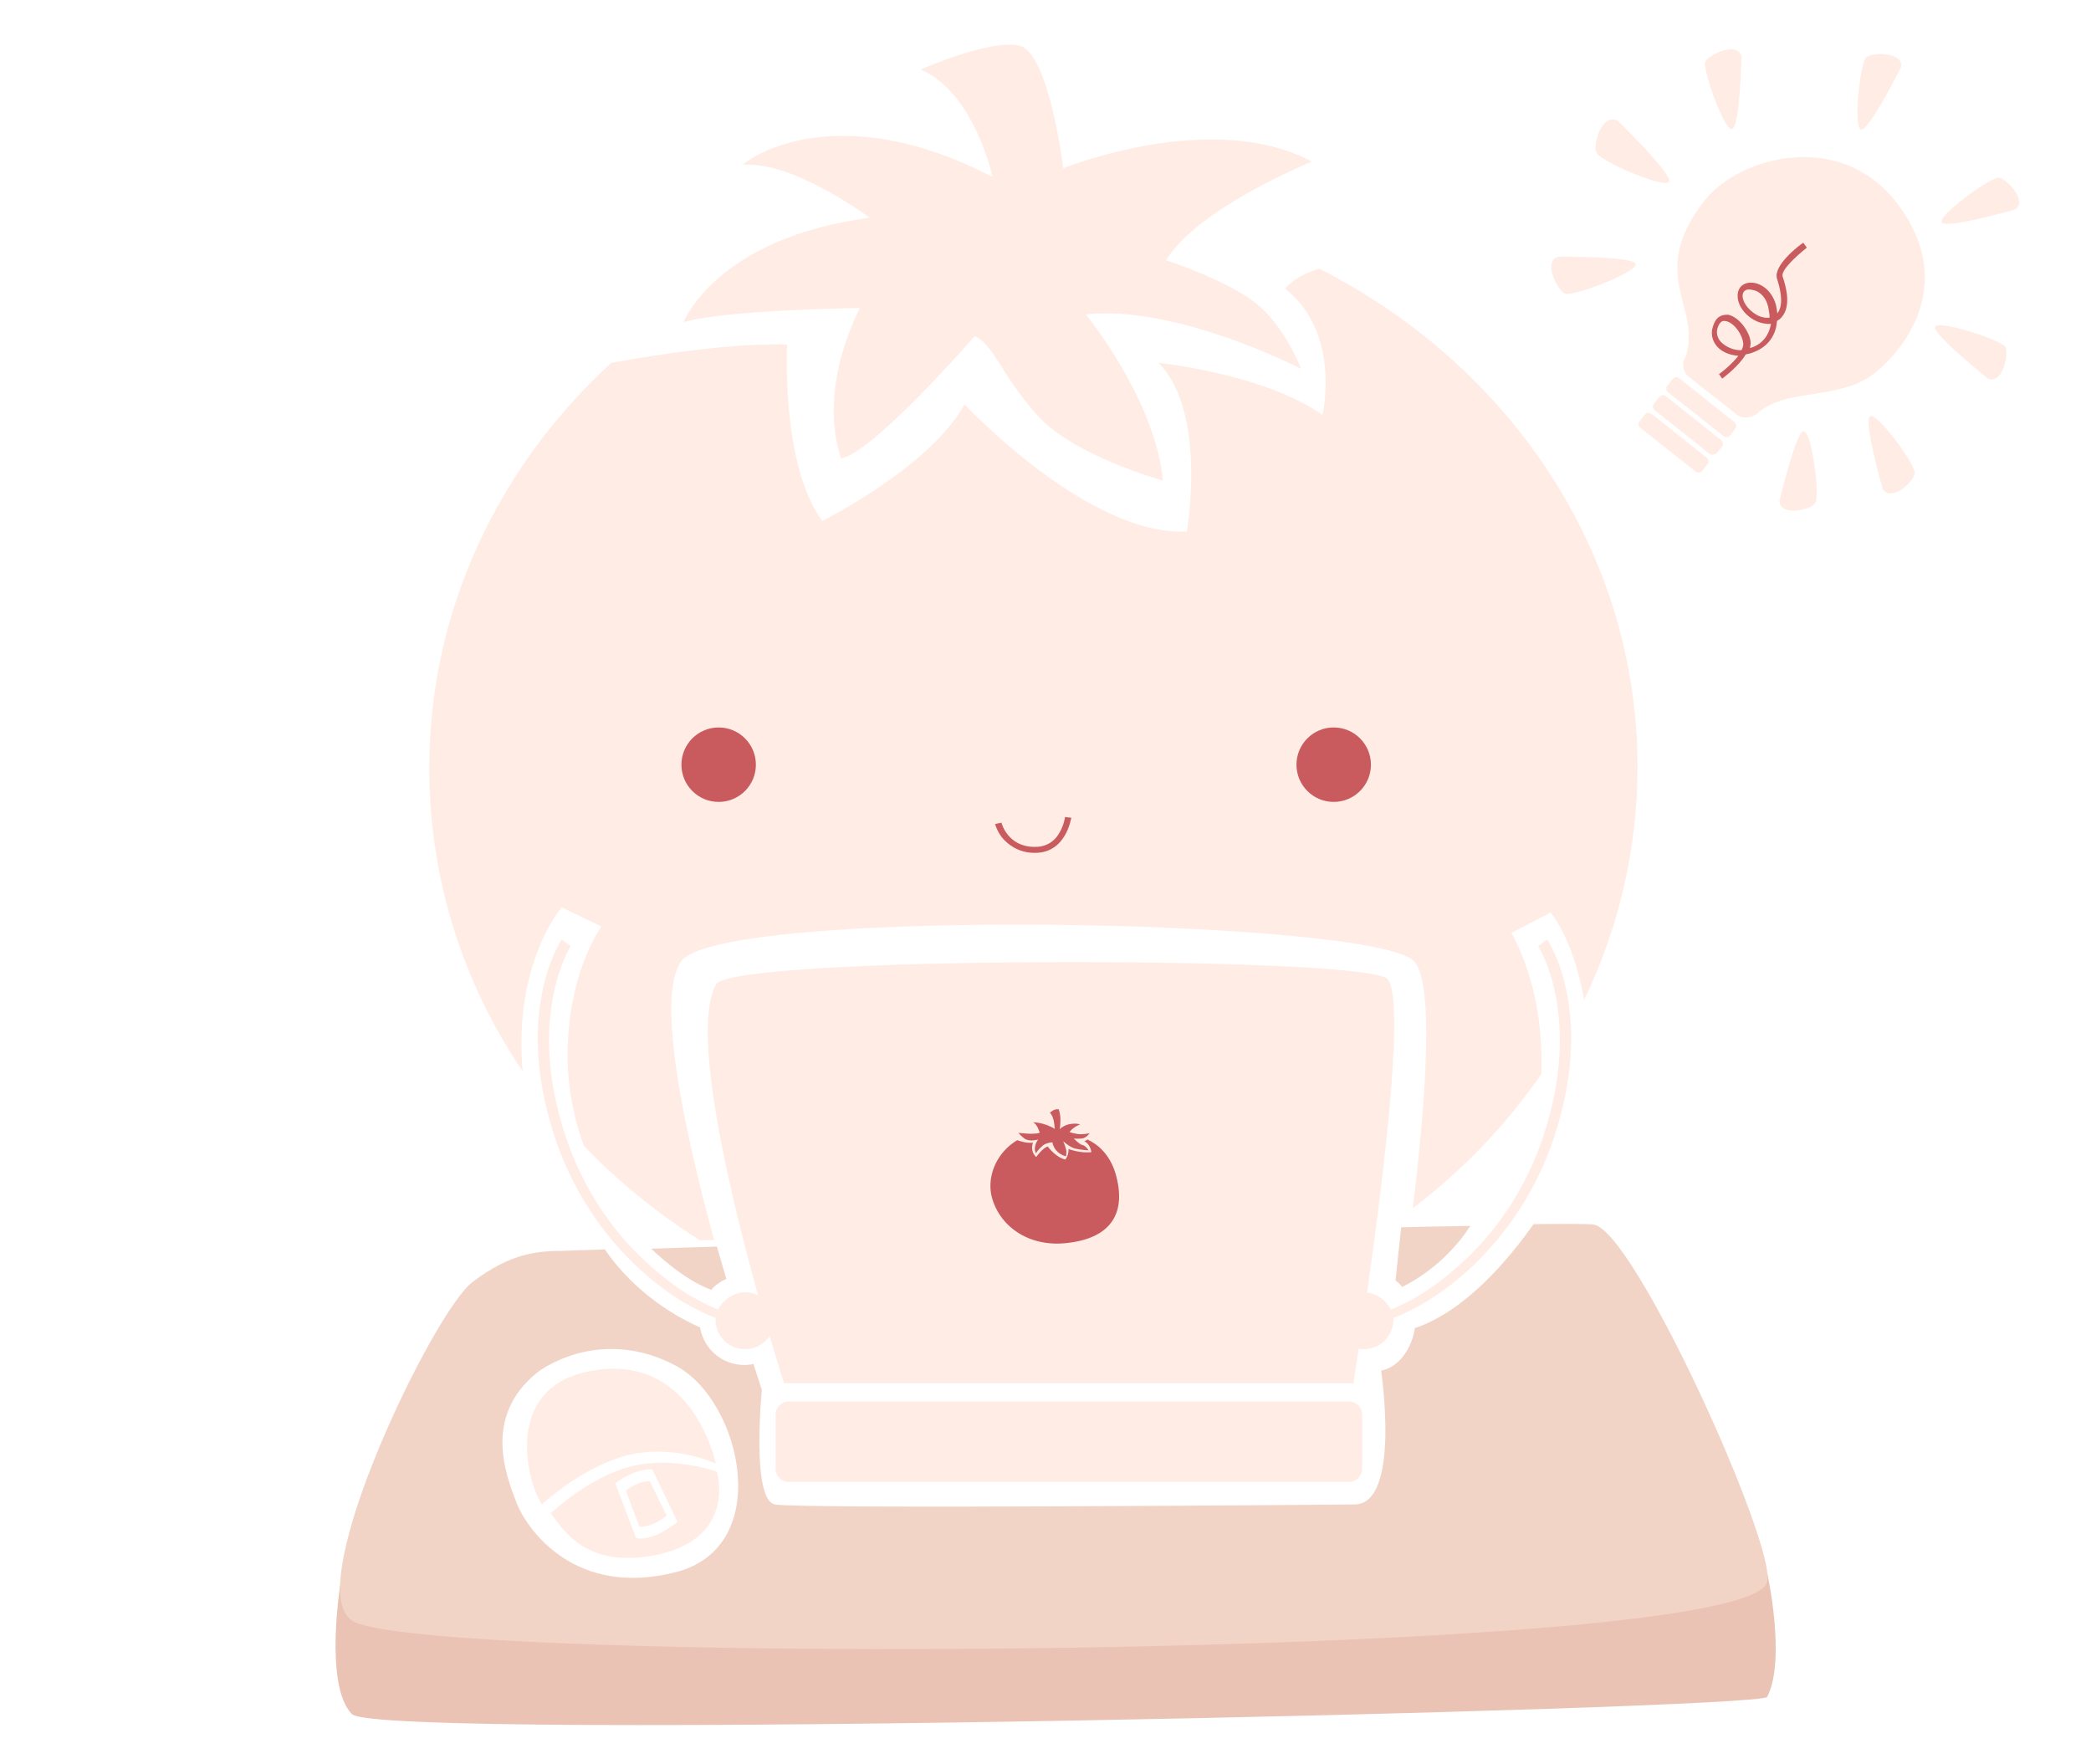
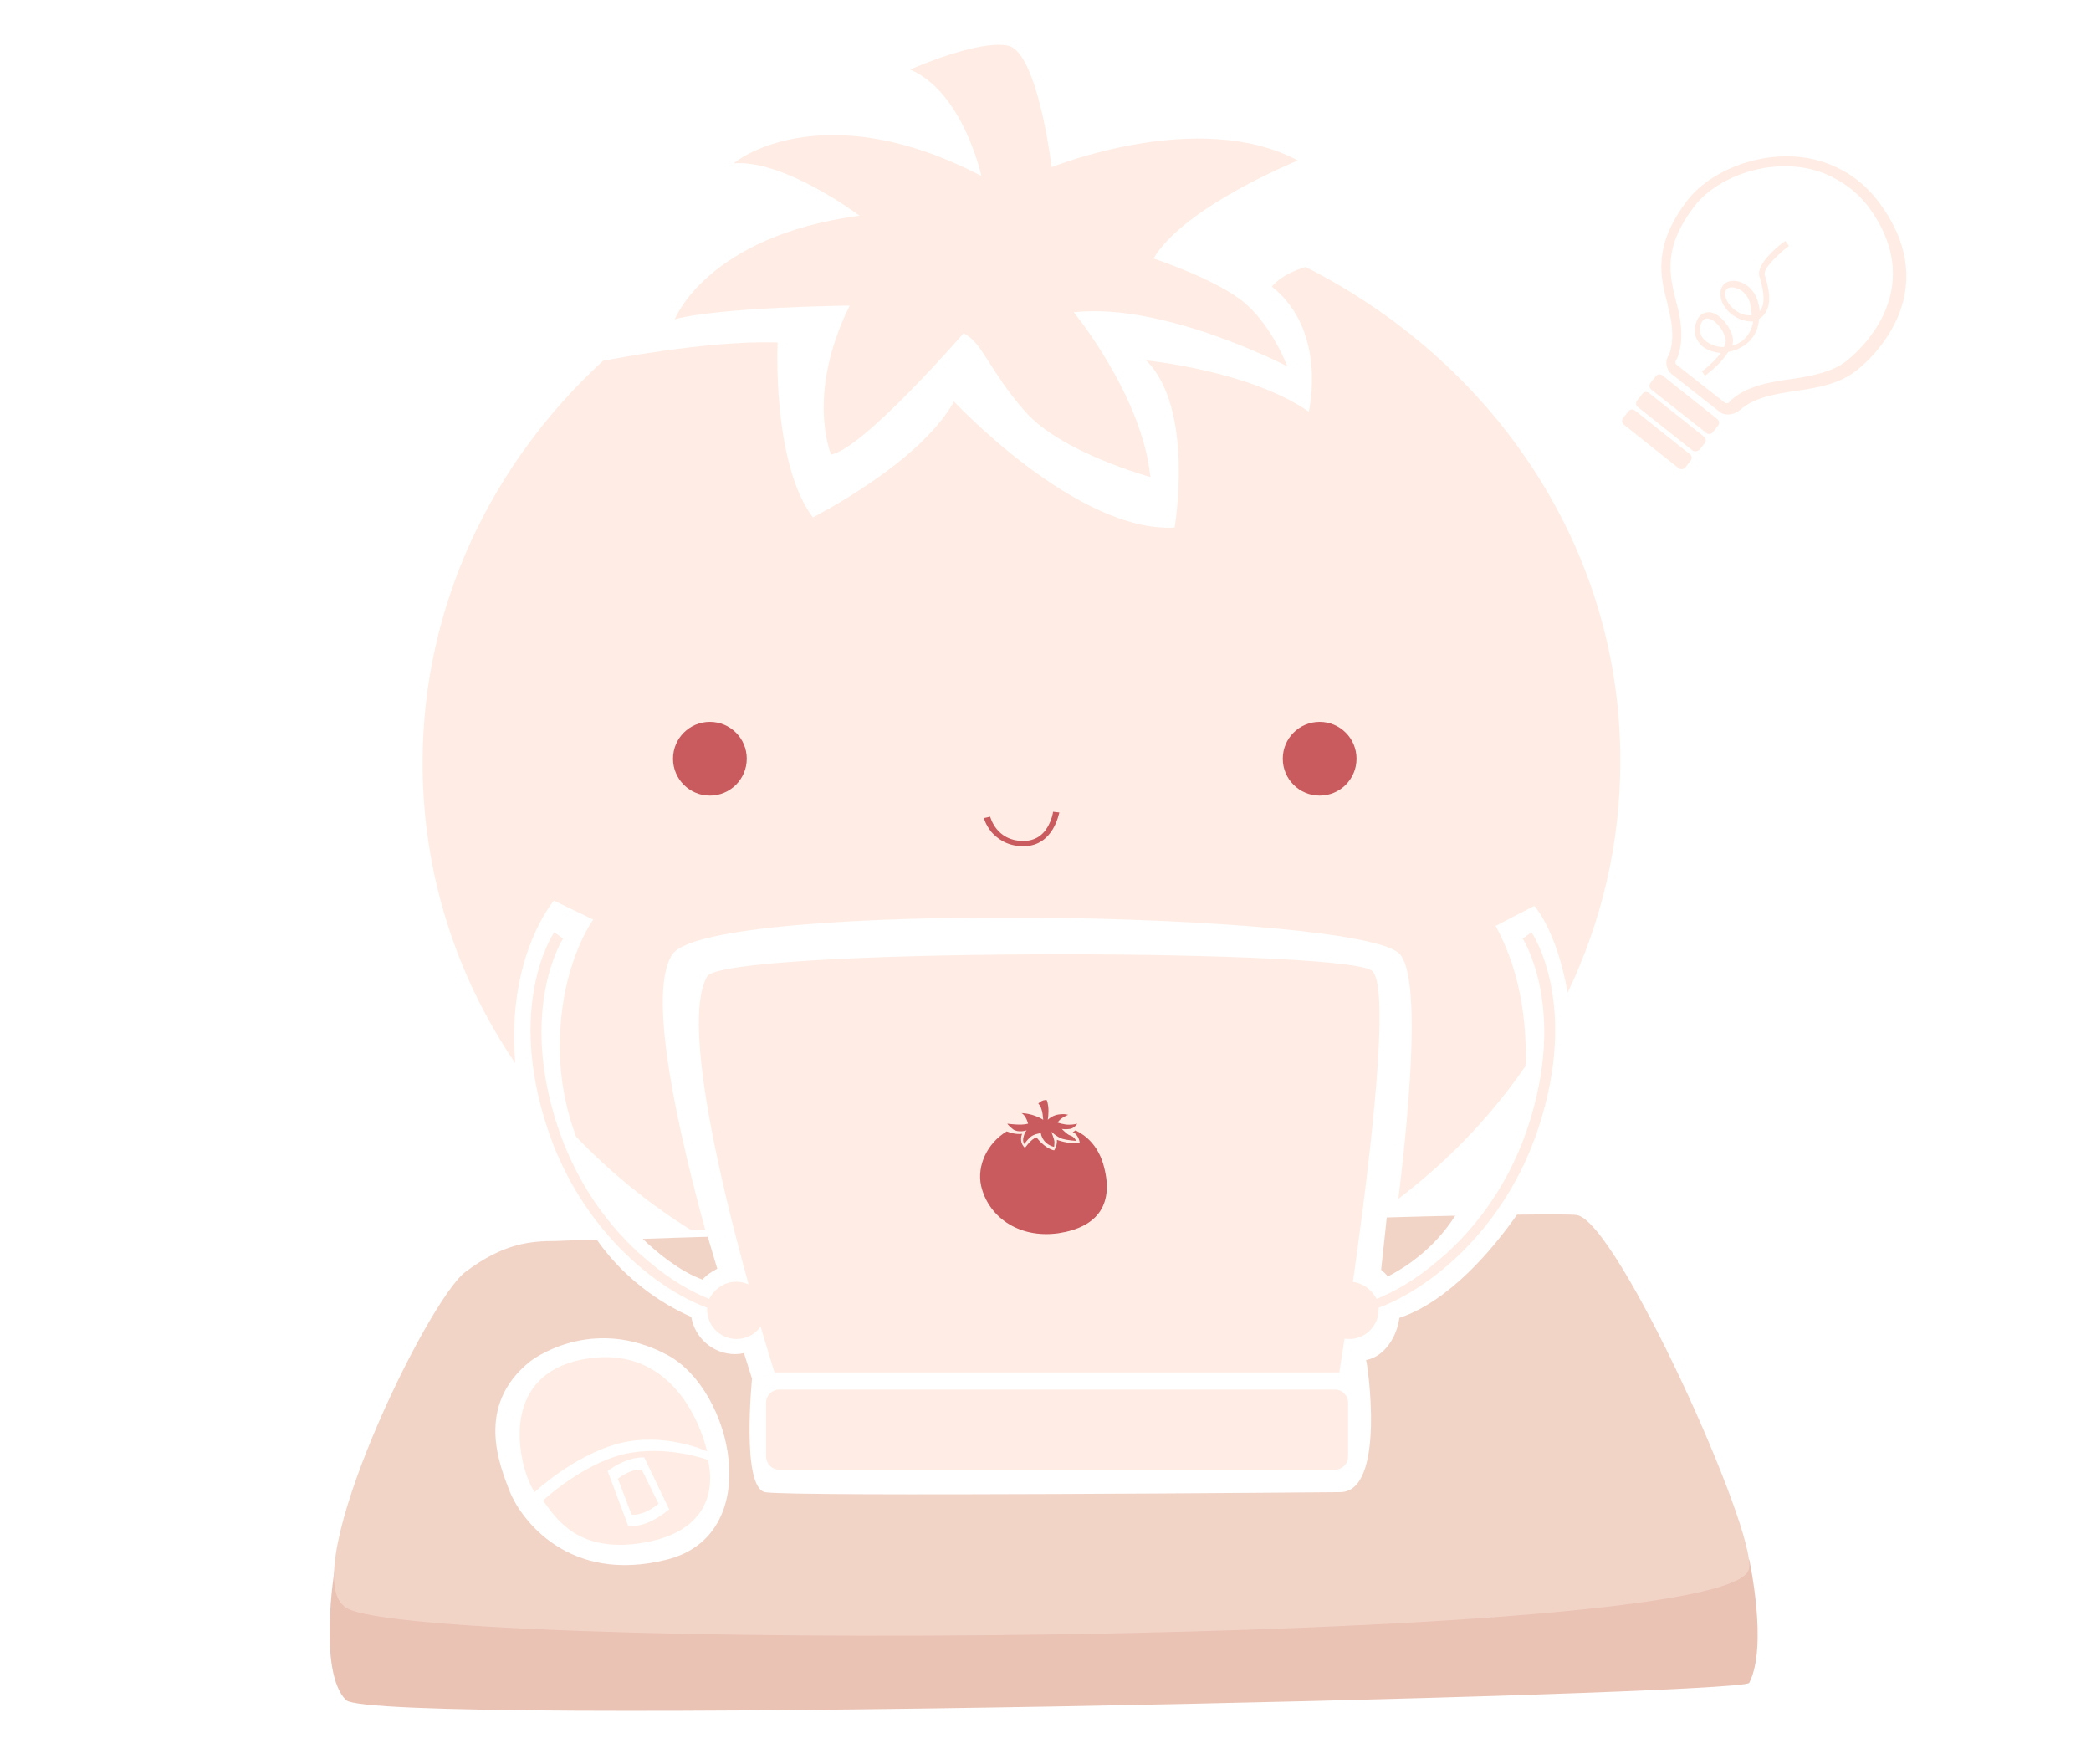
<svg xmlns="http://www.w3.org/2000/svg" version="1.1" id="Layer_1" x="0px" y="0px" viewBox="0 0 595.3 502.1" style="enable-background:new 0 0 595.3 502.1;" xml:space="preserve">
  <style type="text/css">
	.st0{fill:#EAC3B5;}
	.st1{fill:#F2D4C7;}
	.st2{fill:#FFEDE5;}
	.st3{fill:#C95B5E;}
</style>
  <g>
    <g>
      <g>
-         <path class="st0" d="M97,450.3c0,0-4.9,29.5,3.2,37.7c7.9,7.9,400.9-1.3,402.9-4.9c5.5-10.6,0-35.4,0-35.4l-383.3,2.7L97,450.3     L97,450.3z" />
+         <path class="st0" d="M95.3,446.6c0,0-4.9,29.3,3.2,37.4c7.8,7.8,397.6-1.3,399.5-4.9c5.4-10.5,0-35.1,0-35.1L118,446.6     L95.3,446.6L95.3,446.6z" />
        <g>
-           <path class="st1" d="M254.4,353.3C254.6,353.3,254.6,353.3,254.4,353.3C254.6,353.3,254.6,353.3,254.4,353.3z" />
-           <path class="st1" d="M249.2,353.5c1.8-0.1,3.4-0.1,5.2-0.2C252.7,353.3,250.9,353.5,249.2,353.5z" />
-           <path class="st1" d="M247.5,353.6c0.6,0,1.3,0,1.9-0.1C248.7,353.5,248.1,353.6,247.5,353.6z" />
-           <path class="st1" d="M273.1,352.7c0.2,0,0.5,0,0.7,0C273.6,352.7,273.3,352.7,273.1,352.7z" />
-           <path class="st1" d="M273.8,352.7c2.1-0.1,4-0.1,6.2-0.2C277.7,352.6,275.6,352.6,273.8,352.7z" />
-           <path class="st1" d="M242.5,353.7c1.8-0.1,3.2-0.1,4.9-0.2C245.8,353.6,244,353.7,242.5,353.7z" />
-           <path class="st1" d="M254.6,353.3c6-0.2,12.2-0.4,18.5-0.6C266.7,353,260.6,353.2,254.6,353.3z" />
-           <path class="st1" d="M214.5,388.3c0.2-0.1,0.5-0.1,0.6-0.2C214.9,388.2,214.8,388.3,214.5,388.3z" />
-           <path class="st1" d="M279.9,352.6c0.1,0,0.3,0,0.4,0C280.1,352.6,280,352.6,279.9,352.6z" />
-           <path class="st1" d="M214.4,388.3L214.4,388.3L214.4,388.3C214.5,388.3,214.4,388.3,214.4,388.3z" />
-           <path class="st1" d="M214.2,354.5c6.5-0.2,13.7-0.4,21-0.6C227.9,354.2,220.7,354.4,214.2,354.5z" />
-           <path class="st1" d="M235.2,354c0.9,0,1.9-0.1,2.8-0.1C237,353.8,236.2,353.8,235.2,354z" />
-           <path class="st1" d="M237.8,353.8c1,0,2.2-0.1,3.3-0.1C240.1,353.8,239.1,353.8,237.8,353.8z" />
-           <path class="st1" d="M241.2,353.8c0.4,0,0.9,0,1.1,0C242.1,353.7,241.6,353.8,241.2,353.8z" />
-           <path class="st1" d="M385.6,428.3c0,0-158.2,1.4-165,0c-6.8-1.4-3.7-32.6-3.7-32.6l-2.4-7.4c-0.9,0.2-1.8,0.3-2.6,0.3      c-6.3,0-11.6-4.6-12.6-10.7c-5.7-2.5-18.1-9.1-27.1-22.2c-7.4,0.2-11.6,0.4-11.6,0.4c-7.5,0-15.2,0.6-26.1,8.9      c-11,8.3-48.2,85.3-34.8,95.9c10.7,13.4,398.8,12,403.4-10.6c2.7-10.2-37.9-100.4-49.5-101.7c-1.5-0.2-7.7-0.2-17-0.1      c-7.2,10.2-19.5,24.8-33.8,29.6c-0.7,5.2-4.2,11.1-9.6,12.1C393.2,390.3,398.9,428.3,385.6,428.3z M192.3,447.6      c-28.3,7.2-41.9-11.7-45.1-19.4c-3-7.8-10-24.8,5.8-37.5c0,0,17.3-13.7,39.6-1.8C211.2,399.1,220.5,440.5,192.3,447.6z" />
-           <path class="st1" d="M387.8,349.6c0.1,0,0.1,0,0.2,0C388,349.6,388,349.6,387.8,349.6z" />
-           <path class="st1" d="M312.8,351.6c0.1,0,0.1,0,0.2,0H312.8z" />
-           <path class="st1" d="M313,351.6c4.3-0.1,8.6-0.2,12.8-0.4C321.6,351.4,317.4,351.5,313,351.6z" />
-           <path class="st1" d="M325.8,351.2c0.1,0,0.3,0,0.4,0C326.1,351.2,325.9,351.2,325.8,351.2z" />
-           <path class="st1" d="M280.3,352.6c10.7-0.3,21.6-0.6,32.6-0.9C301.9,352,291.1,352.3,280.3,352.6z" />
-           <path class="st1" d="M358.3,350.4c10.3-0.3,20.4-0.6,29.6-0.9C378.5,349.9,368.6,350.1,358.3,350.4z" />
-           <path class="st1" d="M358.1,350.4C358.1,350.4,358.3,350.4,358.1,350.4C358.3,350.4,358.1,350.4,358.1,350.4z" />
-           <path class="st1" d="M326.2,351.2c10.8-0.3,21.6-0.6,31.9-0.9C347.8,350.7,337.1,350.9,326.2,351.2z" />
+           <path class="st1" d="M251.5,350.5C251.7,350.5,251.7,350.5,251.5,350.5C251.7,350.5,251.7,350.5,251.5,350.5z" />
+           <path class="st1" d="M246.3,350.7c1.8-0.1,3.4-0.1,5.2-0.2C249.8,350.5,248,350.7,246.3,350.7z" />
+           <path class="st1" d="M244.6,350.7c0.6,0,1.3,0,1.9-0.1C245.8,350.7,245.2,350.7,244.6,350.7z" />
+           <path class="st1" d="M270,349.9c0.2,0,0.5,0,0.7,0C270.5,349.9,270.2,349.9,270,349.9z" />
+           <path class="st1" d="M270.7,349.9c2.1-0.1,3.9-0.1,6.1-0.2C274.6,349.8,272.5,349.8,270.7,349.9z" />
+           <path class="st1" d="M239.7,350.8c1.8-0.1,3.2-0.1,4.9-0.2C243,350.7,241.2,350.8,239.7,350.8z" />
+           <path class="st1" d="M251.7,350.5c5.9-0.2,12.1-0.4,18.3-0.6C263.7,350.2,257.6,350.4,251.7,350.5z" />
+           <path class="st1" d="M211.9,385.1c0.2-0.1,0.5-0.1,0.6-0.2C212.3,385,212.2,385.1,211.9,385.1z" />
+           <path class="st1" d="M276.8,349.8c0.1,0,0.3,0,0.4,0C276.9,349.8,276.8,349.8,276.8,349.8z" />
+           <path class="st1" d="M211.8,385.1L211.8,385.1L211.8,385.1C211.9,385.1,211.8,385.1,211.8,385.1z" />
+           <path class="st1" d="M211.6,351.7c6.5-0.2,13.6-0.4,20.8-0.6C225.2,351.3,218.1,351.5,211.6,351.7z" />
+           <path class="st1" d="M232.4,351.1c0.8,0,1.9-0.1,2.8-0.1C234.2,350.9,233.5,350.9,232.4,351.1z" />
+           <path class="st1" d="M235,350.9c1,0,2.2-0.1,3.3-0.1C237.3,350.9,236.3,350.9,235,350.9z" />
+           <path class="st1" d="M238.4,350.9c0.4,0,0.8,0,1.1,0C239.3,350.8,238.8,350.9,238.4,350.9z" />
+           <path class="st1" d="M381.5,424.8c0,0-156.9,1.4-163.7,0c-6.8-1.4-3.7-32.3-3.7-32.3l-2.3-7.3c-0.8,0.2-1.8,0.3-2.5,0.3      c-6.3,0-11.5-4.6-12.5-10.6c-5.6-2.4-17.9-9-26.9-22c-7.3,0.2-11.5,0.4-11.5,0.4c-7.4,0-15,0.6-25.9,8.8s-47.8,84.6-34.6,95.1      c10.6,13.2,395.5,11.9,400-10.5c2.6-10.1-37.6-99.5-49.1-100.8c-1.5-0.2-7.6-0.2-16.9-0.1c-7.1,10.1-19.3,24.6-33.5,29.4      c-0.7,5.2-4.1,11-9.5,12C389.2,387.2,394.8,424.8,381.5,424.8z M189.9,444c-28.1,7.1-41.6-11.6-44.7-19.2      c-3-7.7-10-24.6,5.7-37.2c0,0,17.2-13.6,39.2-1.8C208.7,395.9,217.9,436.9,189.9,444z" />
+           <path class="st1" d="M383.8,346.8c0.1,0,0.1,0,0.2,0C384,346.8,384,346.8,383.8,346.8z" />
+           <path class="st1" d="M309.3,348.8c0.1,0,0.1,0,0.2,0H309.3z" />
+           <path class="st1" d="M309.6,348.8c4.2-0.1,8.5-0.2,12.7-0.4C318.1,348.6,313.9,348.7,309.6,348.8z" />
+           <path class="st1" d="M322.3,348.4c0.1,0,0.3,0,0.4,0C322.6,348.4,322.4,348.4,322.3,348.4z" />
+           <path class="st1" d="M277.1,349.8c10.6-0.3,21.4-0.6,32.3-0.9C298.5,349.1,287.8,349.4,277.1,349.8z" />
+           <path class="st1" d="M354.5,347.6c10.2-0.3,20.2-0.6,29.4-0.8C374.5,347.1,364.7,347.3,354.5,347.6z" />
+           <path class="st1" d="M354.3,347.6C354.3,347.6,354.5,347.6,354.3,347.6C354.5,347.6,354.3,347.6,354.3,347.6z" />
+           <path class="st1" d="M322.7,348.4c10.7-0.3,21.4-0.6,31.6-0.8C344.1,347.8,333.5,348.1,322.7,348.4z" />
        </g>
        <g>
-           <path class="st2" d="M375.6,76.5c-7.4,2.2-9.7,5.7-9.7,5.7c16.1,12.8,10.6,35.9,10.6,35.9c-16.9-11.8-46.7-14.8-46.7-14.8      c14,13.9,8.1,48,8.1,48c-28.1,1.5-63.3-36.2-63.3-36.2c-9.8,17.9-40.5,33.2-40.5,33.2c-11.8-15.9-10-50.2-10-50.2      c-15.1-0.5-35.7,2.6-50.1,5.2c-31.9,29.3-51.8,70.2-51.8,115.4c0,31.7,9.7,61.3,26.6,86.3c-2.7-30.8,11.1-46.7,11.1-46.7      l11.3,5.5c0,0-10,13.5-9.6,38.2c0.2,9.8,2.4,18,4.6,24.2c9.8,10.2,21,19.3,33.1,26.9l4-0.1c-6.5-24-17.3-67.9-9.4-79.3      c11.1-15.6,197.6-12.2,208.7,0c5.8,6.3,3.3,40-0.4,70.3c14.2-10.8,26.6-23.7,36.6-38.2c0.4-10-0.7-25.9-8.5-40.2l11.1-5.8      c0,0,6.3,6.7,9.6,24.9c9.7-20.2,15.2-42.7,15.2-66.3C466.2,157,429.5,103.8,375.6,76.5z" />
-           <path class="st2" d="M282.6,50.4c0,0-5.2-24.1-20.5-30.6c0,0,19.5-8.7,28.1-6.8c8.5,1.9,12.5,34.9,12.5,34.9S345,30.8,373.5,46      c0,0-32.7,13.3-41.5,28.1c0,0,16.4,5.3,25,11.8c8.7,6.5,13.4,19.1,13.4,19.1S335,86.7,309.1,89.5c0,0,19.7,23.9,22,47.3      c0,0-25.7-7-36-18.8c-10.3-11.7-12.2-19.9-17.6-22.3c0,0-28.8,33.1-38,34.8c0,0-7.4-17.1,5.3-42.8c0,0-37.3,0.4-50.2,4      c0,0,9.2-23.9,53-29.7c0,0-21.5-16.1-36-15.1C211,46.8,236.2,26.3,282.6,50.4z" />
-           <circle class="st3" cx="379.7" cy="217.7" r="10.6" />
-           <circle class="st3" cx="204.6" cy="217.7" r="10.6" />
+           <path class="st2" d="M371.7,76c-7.3,2.2-9.6,5.6-9.6,5.6c16,12.7,10.5,35.6,10.5,35.6c-16.8-11.7-46.3-14.6-46.3-14.6      c13.9,13.8,8.1,47.6,8.1,47.6c-27.9,1.5-62.8-35.9-62.8-35.9c-9.8,17.7-40.2,33-40.2,33c-11.7-15.8-10-49.8-10-49.8      c-14.9-0.5-35.4,2.5-49.7,5.2c-31.6,29-51.4,69.6-51.4,114.5c0,31.5,9.6,60.8,26.4,85.5c-2.6-30.5,11-46.3,11-46.3l11.2,5.4      c0,0-10,13.4-9.5,37.8c0.2,9.7,2.3,17.8,4.6,24c9.7,10.1,20.8,19.2,32.9,26.7l3.9-0.1c-6.5-23.8-17.2-67.3-9.3-78.6      c11-15.5,196-12.1,207,0c5.7,6.3,3.3,39.6-0.4,69.7c14.1-10.7,26.4-23.5,36.2-37.8c0.4-10-0.7-25.7-8.5-39.9l11-5.7      c0,0,6.3,6.7,9.5,24.7c9.6-20,15-42.3,15-65.7C461.5,155.8,425.1,103,371.7,76z" />
+           <path class="st2" d="M279.4,50.1c0,0-5.2-23.9-20.3-30.3c0,0,19.3-8.6,27.9-6.8c8.5,1.9,12.4,34.6,12.4,34.6s41.9-17,70.1-1.9      c0,0-32.4,13.1-41.1,27.9c0,0,16.2,5.3,24.8,11.7c8.6,6.5,13.3,19,13.3,19S331.4,86,305.7,88.9c0,0,19.5,23.7,21.8,46.9      c0,0-25.4-6.9-35.7-18.7c-10.2-11.6-12.1-19.7-17.5-22.2c0,0-28.5,32.9-37.7,34.5c0,0-7.3-17,5.3-42.4c0,0-37,0.4-49.8,3.9      c0,0,9.1-23.7,52.6-29.5c0,0-21.3-16-35.7-14.9C208.4,46.5,233.5,26.2,279.4,50.1z" />
+           <circle class="st3" cx="375.7" cy="216" r="10.5" />
+           <circle class="st3" cx="202.1" cy="216" r="10.5" />
          <g>
-             <path class="st3" d="M294.7,242.8c-0.1,0-0.2,0-0.4,0c-4.6-0.1-7.4-2.5-8.9-4.2c-1.6-2-2.1-4-2.1-4l1.8-0.4       c0.1,0.3,1.8,6.8,9.3,6.9c3.1,0.1,5.7-1.3,7.2-4c1.3-2.2,1.6-4.3,1.6-4.5l1.8,0.2C304.9,233.1,303.5,242.8,294.7,242.8z" />
+             <path class="st3" d="M291.4,240.9c-0.1,0-0.2,0-0.4,0c-4.6-0.1-7.3-2.4-8.8-4.1c-1.6-2-2.1-3.9-2.1-3.9l1.8-0.4       c0.1,0.3,1.8,6.8,9.2,6.9c3.1,0.1,5.6-1.3,7.1-3.9c1.3-2.2,1.6-4.2,1.6-4.4l1.8,0.2C301.5,231.2,300.1,240.9,291.4,240.9z" />
          </g>
-           <path class="st2" d="M212.2,367.9c-3.3,0-6.2,2-7.8,4.9c-5-2-11.1-5.4-17.1-10.6c-8.5-6.9-19.9-19.5-26.3-38.8      c-11.3-34.1,1.4-53.9,1.5-54.1l-2.6-1.8c-0.6,0.9-13.7,21-1.9,56.4c9.5,28.5,30.8,45.7,45.7,51.3c0,0.2,0,0.4,0,0.5      c0,4.6,3.7,8.4,8.4,8.4c4.6,0,8.4-3.7,8.4-8.4C220.6,371.7,216.8,367.9,212.2,367.9z" />
-           <path class="st2" d="M388.2,367.9c3.3,0,6.2,2,7.8,4.9c5-2,11.1-5.4,17.1-10.6c8.5-6.9,19.9-19.5,26.3-38.8      c11.3-34.1-1.4-53.9-1.5-54.1l2.6-1.8c0.6,0.9,13.7,21,1.9,56.4c-9.5,28.5-30.8,45.7-45.7,51.3c0,0.2,0,0.4,0,0.5      c0,4.6-3.7,8.4-8.4,8.4s-8.4-3.7-8.4-8.4C379.7,371.7,383.6,367.9,388.2,367.9z" />
+           <path class="st2" d="M209.6,364.9c-3.3,0-6.2,2-7.7,4.9c-5-2-11-5.4-17-10.5c-8.5-6.9-19.7-19.3-26.1-38.5      c-11.2-33.8,1.4-53.4,1.5-53.6l-2.5-1.8c-0.6,0.8-13.6,20.8-1.9,56c9.4,28.3,30.5,45.4,45.4,50.9c0,0.2,0,0.4,0,0.5      c0,4.6,3.7,8.4,8.4,8.4c4.6,0,8.4-3.7,8.4-8.4C218,368.7,214.2,364.9,209.6,364.9z" />
+           <path class="st2" d="M384.2,364.9c3.3,0,6.2,2,7.7,4.9c5-2,11-5.4,17-10.5c8.5-6.9,19.7-19.3,26.1-38.5      c11.2-33.8-1.4-53.4-1.5-53.6l2.5-1.8c0.6,0.8,13.6,20.8,1.9,56c-9.4,28.3-30.5,45.4-45.4,50.9c0,0.2,0,0.4,0,0.5      c0,4.6-3.7,8.4-8.4,8.4c-4.7,0-8.4-3.7-8.4-8.4C375.7,368.7,379.6,364.9,384.2,364.9z" />
        </g>
        <g>
-           <path class="st2" d="M384.2,421.9H224.5c-2.1,0-3.7-1.8-3.7-3.7v-15.5c0-2.1,1.8-3.7,3.7-3.7h159.6c2.1,0,3.7,1.8,3.7,3.7v15.5      C387.8,420.1,386.1,421.9,384.2,421.9z" />
-           <path class="st2" d="M385.3,393.8H223.2c0,0-30.3-94.6-19.3-113.6c4.7-8.1,179.6-8.1,190.7-1.8      C403.2,283.5,385.3,393.8,385.3,393.8z" />
+           <path class="st2" d="M380.1,418.4H221.8c-2.1,0-3.7-1.8-3.7-3.7v-15.4c0-2.1,1.8-3.7,3.7-3.7h158.3c2.1,0,3.7,1.8,3.7,3.7v15.4      C383.8,416.7,382.1,418.4,380.1,418.4z" />
+           <path class="st2" d="M381.3,390.7H220.5c0,0-30-93.8-19.2-112.7c4.7-8.1,178.1-8.1,189.1-1.8C399,281.3,381.3,390.7,381.3,390.7      z" />
          <g>
-             <path class="st3" d="M307.9,325.9c-0.9-0.4-2.2-1.8-2.2-1.8s0.9,0.2,2.4,0c1.3-0.2,2.1-1.5,2.1-1.5s-1,0.3-2.5,0.3       s-3.2-0.6-3.2-0.6c0.9-1.4,3-2.2,3-2.2s-0.9-0.4-2.8-0.1c-1.3,0.2-2.5,0.9-3,1.5c0.1-0.6,0.2-1.6,0.2-2.6c0-2-0.5-3.1-0.5-3.1       c-1.4-0.2-2.5,1-2.5,1s0.6,0.5,0.9,1.6c0.3,0.7,0.4,2.1,0.5,3c-3-1.9-6.2-1.9-6.2-1.9c1.3,0.6,1.9,3,1.9,3c-1.9,0.6-6,0-6,0       s0.1,0.4,1.6,1.6c1.5,1.1,4,0.3,4,0.3s-0.6,0.5-0.9,1.9s0.3,2.1,0.3,2c0-0.1,0.6-1.1,1.8-2.1c1-0.9,2.8-1,2.8-1       c0.7,3.4,3.9,4,3.9,4s0.1-0.7,0.1-1.4c0-0.7-0.9-2.9-0.9-2.9s1.6,1.5,3.1,2c1.8,0.5,4.1,0.6,4.1,0.6S309.2,326.1,307.9,325.9z" />
-             <path class="st3" d="M317.5,333.8c-1.6-5-4.7-7.9-7.9-9.4c-0.5,0.4-0.9,0.5-0.9,0.5c1.8,0.9,2,3.1,2,3.1       c-3.2,0.4-6.5-0.9-6.5-0.9c0.1,1.9-0.9,3-0.9,3c-2.8-0.6-5-3.7-5-3.7c-1.5,0.4-3.3,3-3.3,3c-1.9-1.8-0.9-4.1-0.9-4.1       c-1.8,0.2-3.3-0.3-4.5-0.7c-5.7,3.4-8.5,9.8-7.4,15.5c1.9,8.7,10.5,15.3,22.2,13.7C316.1,352.3,321,345.5,317.5,333.8z" />
+             <path class="st3" d="M304.5,323.2c-0.9-0.4-2.2-1.8-2.2-1.8s0.9,0.2,2.3,0c1.3-0.2,2.1-1.5,2.1-1.5s-1,0.3-2.4,0.3       c-1.4,0-3.2-0.6-3.2-0.6c0.8-1.4,3-2.2,3-2.2s-0.9-0.4-2.8-0.1c-1.3,0.2-2.4,0.9-3,1.5c0.1-0.6,0.2-1.6,0.2-2.5       c0-2-0.5-3.1-0.5-3.1c-1.4-0.2-2.4,1-2.4,1s0.6,0.5,0.9,1.6c0.3,0.7,0.4,2.1,0.5,3c-3-1.9-6.2-1.9-6.2-1.9c1.3,0.6,1.9,3,1.9,3       c-1.9,0.6-5.9,0-5.9,0s0.1,0.4,1.6,1.6c1.5,1.1,3.9,0.3,3.9,0.3s-0.6,0.5-0.9,1.9c-0.4,1.4,0.3,2.1,0.3,2       c0-0.1,0.6-1.1,1.8-2.1c1-0.8,2.8-1,2.8-1c0.7,3.4,3.8,3.9,3.8,3.9s0.1-0.7,0.1-1.4c0-0.7-0.9-2.9-0.9-2.9s1.6,1.5,3.1,2       c1.8,0.5,4,0.6,4,0.6S305.8,323.5,304.5,323.2z" />
+             <path class="st3" d="M314,331.1c-1.6-5-4.7-7.8-7.8-9.3c-0.5,0.4-0.8,0.5-0.8,0.5c1.8,0.8,2,3.1,2,3.1       c-3.2,0.4-6.5-0.9-6.5-0.9c0.1,1.9-0.8,3-0.8,3c-2.8-0.6-5-3.7-5-3.7c-1.5,0.4-3.3,3-3.3,3c-1.9-1.8-0.8-4-0.8-4       c-1.8,0.2-3.3-0.3-4.4-0.7c-5.6,3.4-8.5,9.8-7.3,15.4c1.9,8.6,10.4,15.2,22,13.6C312.6,349.4,317.5,342.7,314,331.1z" />
          </g>
        </g>
-         <path class="st2" d="M204.1,419c0,0-12-4.5-24.2-1.6c-12.2,3-23.1,13.4-23.1,13.4c3,3.8,9.6,16.6,31.3,11.6     C209.7,437.2,204.1,419,204.1,419z M181.1,437.9l-5.9-15.6c0,0,4.9-4.1,10.5-4l7.2,15C192.7,433.3,186.5,438.8,181.1,437.9z" />
-         <path class="st2" d="M154.3,428.3c0,0,11.2-10.6,24.3-14c13.4-3.3,25.2,2.4,25.2,2.4s-6.2-30.6-33.8-26.7     C142.5,393.7,150,422.1,154.3,428.3z" />
-         <path class="st2" d="M178.2,424.4c0,0,3.2-2.8,6.8-2.7l4.8,9.8c0,0-4.1,3.5-7.8,3.1L178.2,424.4z" />
+         <path class="st2" d="M201.5,415.6c0,0-11.9-4.4-24-1.6c-12.1,3-22.9,13.2-22.9,13.2c3,3.8,9.5,16.4,31.1,11.5     C207.2,433.7,201.5,415.6,201.5,415.6z M178.8,434.3l-5.8-15.5c0,0,4.9-4,10.4-3.9l7.1,14.8C190.3,429.8,184.2,435.3,178.8,434.3     z" />
+         <path class="st2" d="M152.2,424.8c0,0,11.1-10.5,24.1-13.9c13.2-3.3,25,2.3,25,2.3s-6.2-30.3-33.5-26.5     C140.5,390.5,147.9,418.6,152.2,424.8z" />
+         <path class="st2" d="M175.9,421c0,0,3.2-2.8,6.8-2.6l4.8,9.7c0,0-4,3.5-7.7,3.1L175.9,421z" />
      </g>
-       <path class="st1" d="M398.9,349.4c-0.4,4.1-1,9.4-1.6,15.1l0,0c0.7,0.6,1.3,1.1,1.9,1.9c4-2,12.8-7.2,19.4-17.4    C412.7,349.1,405.9,349.2,398.9,349.4L398.9,349.4z" />
-       <path class="st1" d="M204.1,354.9c-6.8,0.2-13.3,0.4-18.7,0.6c4,3.8,10.7,9.4,17.1,11.7c1.1-1.3,2.8-2.5,4.3-3.1l0,0L204.1,354.9z    " />
+       <path class="st1" d="M394.8,346.6c-0.4,4-1,9.3-1.6,14.9l0,0c0.7,0.6,1.3,1.1,1.9,1.9c3.9-2,12.7-7.1,19.2-17.3    C408.4,346.2,401.7,346.4,394.8,346.6L394.8,346.6z" />
+       <path class="st1" d="M201.5,352.1c-6.8,0.2-13.1,0.4-18.5,0.6c3.9,3.8,10.6,9.3,17,11.6c1.1-1.3,2.8-2.4,4.2-3.1l0,0L201.5,352.1z    " />
    </g>
    <g>
      <g>
-         <path class="st2" d="M480.6,104.8l15.7,12.6c0,0,9.6-5.4,14.2-5.7c4.5-0.3,19.9-3.6,26-9.6s10.6-19.9,9-29s-10.9-27.5-33.9-27.5     c-23,0-32.5,23.7-32.5,27.5c0,3.9,2.8,18.7,3.4,21.1C483.2,96.7,480.6,104.8,480.6,104.8z" />
-         <path class="st2" d="M490.6,124.1l-15.7-12.4c-0.6-0.5-0.7-1.3-0.2-1.9l1.5-1.9c0.5-0.6,1.3-0.7,1.9-0.2l15.7,12.5     c0.6,0.5,0.7,1.3,0.2,1.9l-1.5,1.9C492.1,124.6,491.2,124.6,490.6,124.1z" />
+         <path class="st2" d="M485.7,123.2l-15.6-12.3c-0.6-0.5-0.7-1.3-0.2-1.9l1.5-1.9c0.5-0.6,1.3-0.7,1.9-0.2l15.6,12.4     c0.6,0.5,0.7,1.3,0.2,1.9l-1.5,1.9C487.2,123.7,486.2,123.7,485.7,123.2z" />
        <g>
-           <path class="st2" d="M495.4,118.6c-0.4-0.2-0.7-0.3-1-0.6l-13.7-10.8c-1.6-1.3-2-3.7-0.9-5.5c0.3-0.6,1.8-4.5,0.4-11.2      c-0.2-1.1-0.6-2.5-0.9-3.6c-1.9-7.4-4.5-16.5,5.9-29.7c7.5-9.6,25.5-16.1,40.5-10.3c6,2.4,11,6.2,15.1,11.9      c7.4,10.3,9.1,20.7,5.1,31.1c-3.6,9.2-10.5,15.1-12.7,16.7c-4.7,3.6-10.9,4.6-17,5.6c-6.2,0.9-12,1.9-16,5.6      C498.8,118.7,497,119.2,495.4,118.6z M524.4,49.6c-13.7-5.2-30.3,0.6-37,9.4c-9.4,12.1-7.2,20.1-5.4,27.1      c0.3,1.3,0.7,2.6,0.9,3.7c1.8,8.5-0.6,13.2-0.7,13.3l-0.1,0.2c-0.3,0.5-0.3,1,0.2,1.4l13.7,10.8c0.5,0.3,1,0.3,1.4-0.2l0.1-0.2      c4.6-4.4,11.2-5.4,17.6-6.3c5.6-0.9,11.6-1.9,15.6-5c2.6-1.9,24.1-19.6,7-43.7C534.5,55.3,529.9,51.8,524.4,49.6z" />
+           <path class="st2" d="M490.5,117.8c-0.4-0.2-0.7-0.3-1-0.6l-13.6-10.7c-1.6-1.3-2-3.7-0.8-5.4c0.3-0.6,1.8-4.4,0.4-11.1      c-0.2-1.1-0.6-2.4-0.8-3.6c-1.9-7.3-4.4-16.3,5.8-29.5c7.4-9.5,25.3-16,40.2-10.2c5.9,2.3,10.9,6.1,14.9,11.8      c7.3,10.2,9,20.6,5.1,30.8c-3.6,9.1-10.4,14.9-12.6,16.5c-4.7,3.6-10.8,4.6-16.9,5.5c-6.1,0.9-11.9,1.9-15.9,5.5      C493.8,117.9,492.1,118.3,490.5,117.8z M519.2,49.3c-13.6-5.2-30,0.6-36.7,9.3c-9.3,12-7.1,19.9-5.4,26.9      c0.3,1.3,0.7,2.5,0.9,3.7c1.8,8.5-0.6,13.1-0.7,13.1l-0.1,0.2c-0.3,0.5-0.3,1,0.2,1.4l13.6,10.7c0.5,0.3,1,0.3,1.4-0.2l0.1-0.2      c4.6-4.3,11.1-5.4,17.5-6.3c5.5-0.8,11.5-1.9,15.5-5c2.5-1.9,23.9-19.4,6.9-43.4C529.2,55,524.6,51.5,519.2,49.3z" />
        </g>
-         <path class="st2" d="M486.7,129.2l-15.6-12.4c-0.6-0.5-0.7-1.3-0.2-1.9l1.5-1.9c0.5-0.6,1.3-0.7,1.9-0.2l15.7,12.5     c0.6,0.5,0.7,1.3,0.2,1.9l-1.5,1.9C488.1,129.4,487.2,129.6,486.7,129.2z" />
-         <path class="st2" d="M482.8,134.3L467,121.8c-0.6-0.5-0.7-1.3-0.2-1.9l1.5-1.9c0.5-0.6,1.3-0.7,1.9-0.2l15.7,12.5     c0.6,0.5,0.7,1.3,0.2,1.9l-1.5,1.9C484.1,134.7,483.3,134.7,482.8,134.3z" />
+         <path class="st2" d="M481.8,128.2l-15.5-12.3c-0.6-0.5-0.7-1.3-0.2-1.9l1.5-1.9c0.5-0.6,1.3-0.7,1.9-0.2l15.6,12.4     c0.6,0.5,0.7,1.3,0.2,1.9l-1.5,1.9C483.2,128.5,482.3,128.7,481.8,128.2z" />
+         <path class="st2" d="M477.9,133.3l-15.6-12.4c-0.6-0.5-0.7-1.3-0.2-1.9l1.5-1.9c0.5-0.6,1.3-0.7,1.9-0.2l15.6,12.4     c0.6,0.5,0.7,1.3,0.2,1.9l-1.5,1.9C479.2,133.7,478.4,133.7,477.9,133.3z" />
        <g>
-           <path class="st3" d="M490.3,107.8l-0.9-1.3c1.3-0.9,3.9-3.1,5.5-5.2c-2.5-0.2-4.7-1.1-6.1-2.7c-1.5-1.8-1.9-4-0.9-6.3      c1-2.7,3-2.7,4.1-2.7c3.1,0.6,6.3,5,6.4,8c0,0.5-0.1,0.9-0.2,1.5c3.5-1,5.4-3.6,6-6.9c-1.1,0.1-2.6-0.1-4-0.7      c-2.6-1.1-5.4-3.9-5.5-7.1c-0.1-2,1-3.6,3.1-3.9c3-0.4,6.6,1.9,7.8,6.3c0.2,0.9,0.3,1.5,0.4,2.4c2.1-2.6,0.6-7.7-0.1-9.9      c-1.1-3.6,5.9-9.2,7.5-10.2l1,1.4c-3.1,2.5-7.4,6.4-6.9,8.2c0.9,2.7,2.9,9.2-1,12.3c-0.2,0.1-0.4,0.2-0.6,0.4      c-0.3,4.5-3,7.8-7.6,9.2c-0.4,0.1-0.9,0.2-1.3,0.3C495,104.3,490.9,107.3,490.3,107.8z M491.7,91.5c-0.2,0-0.3-0.1-0.5-0.1      c-0.6-0.1-1.3-0.1-2,1.4c-0.9,2-0.1,3.6,0.7,4.5c1.3,1.4,3.7,2.5,5.9,2.4c0.3-0.6,0.5-1.1,0.5-1.8      C496.1,95.3,493.9,92.2,491.7,91.5z M499.6,82.7c-0.7-0.2-1.3-0.3-1.9-0.3c-0.7,0.1-1.6,0.5-1.6,1.9c0.2,2.5,2.5,4.6,4.5,5.6      c1.1,0.5,2.5,0.7,3.2,0.5c0-0.9-0.2-1.9-0.4-3C502.9,84.9,501.2,83.2,499.6,82.7z" />
+           <path class="st2" d="M485.4,107l-0.9-1.3c1.3-0.8,3.8-3.1,5.4-5.2c-2.4-0.2-4.7-1.1-6-2.7c-1.5-1.8-1.9-3.9-0.9-6.3      c1-2.6,3-2.7,4-2.6c3.1,0.6,6.3,5,6.4,8c0,0.5-0.1,0.9-0.2,1.5c3.5-1,5.4-3.6,5.9-6.9c-1.1,0.1-2.5-0.1-3.9-0.7      c-2.5-1.1-5.4-3.8-5.4-7c-0.1-2,1-3.6,3.1-3.8c3-0.4,6.6,1.9,7.7,6.3c0.2,0.8,0.3,1.5,0.4,2.3c2.1-2.5,0.6-7.6-0.1-9.9      c-1.1-3.6,5.8-9.1,7.4-10.1l1,1.4c-3.1,2.4-7.3,6.4-6.9,8.2c0.8,2.7,2.9,9.1-1,12.2c-0.2,0.1-0.4,0.2-0.6,0.4      c-0.3,4.5-3,7.7-7.5,9.1c-0.4,0.1-0.8,0.2-1.3,0.3C490,103.6,486,106.5,485.4,107z M486.8,90.8c-0.2,0-0.3-0.1-0.5-0.1      c-0.6-0.1-1.3-0.1-2,1.4c-0.8,2-0.1,3.6,0.7,4.4c1.3,1.4,3.7,2.4,5.8,2.3c0.3-0.6,0.5-1.1,0.5-1.8      C491.1,94.6,489,91.6,486.8,90.8z M494.6,82.1c-0.7-0.2-1.3-0.3-1.9-0.3c-0.7,0.1-1.6,0.5-1.6,1.9c0.2,2.4,2.4,4.6,4.4,5.5      c1.1,0.5,2.4,0.7,3.2,0.5c0-0.9-0.2-1.9-0.4-3C497.9,84.4,496.2,82.7,494.6,82.1z" />
        </g>
      </g>
    </g>
-     <g>
-       <path class="st2" d="M443.6,73.1c0,0,20.6-0.2,22,1.9c1.4,2.2-17.8,9.6-20.1,8.6C443.4,82.6,439.1,74.4,443.6,73.1z" />
-       <path class="st2" d="M460.6,34.4c0,0,15.1,14.7,14.6,17.2s-19.9-5.7-20.7-8.2C453.4,41.1,456.1,32,460.6,34.4z" />
-       <path class="st2" d="M495.8,16.1c0,0-0.4,19.4-2.6,20.6c-2.1,1.3-8.6-17.1-7.7-19.2C486.7,15.5,494.6,11.6,495.8,16.1z" />
-       <path class="st2" d="M573.5,59.7c0,0-18.8,5.4-20.6,3.7c-1.9-1.6,14-13.2,16.2-12.8C571.5,50.9,577.5,57.6,573.5,59.7z" />
-       <path class="st2" d="M566,107.8c0,0-15.2-12.1-15.1-14.6s18.8,3.5,20.1,5.6C571.9,100.8,570.2,109.5,566,107.8z" />
-       <path class="st2" d="M536,139.2c0,0-5.4-18.7-3.7-20.6c1.6-1.9,13.3,13.8,12.8,16.2C544.9,137.1,538.5,143.1,536,139.2z" />
-       <path class="st2" d="M506.6,142.6c0,0,4.5-18.9,6.7-19.8c2.5-0.9,4.9,18.6,3.5,20.4C515.4,145.3,506.8,147.1,506.6,142.6z" />
-       <path class="st2" d="M541.2,19.2c0,0-8.7,17.3-11.2,17.7s-0.5-19.1,1.3-20.6C533.3,14.8,542.1,14.8,541.2,19.2z" />
-     </g>
  </g>
</svg>
